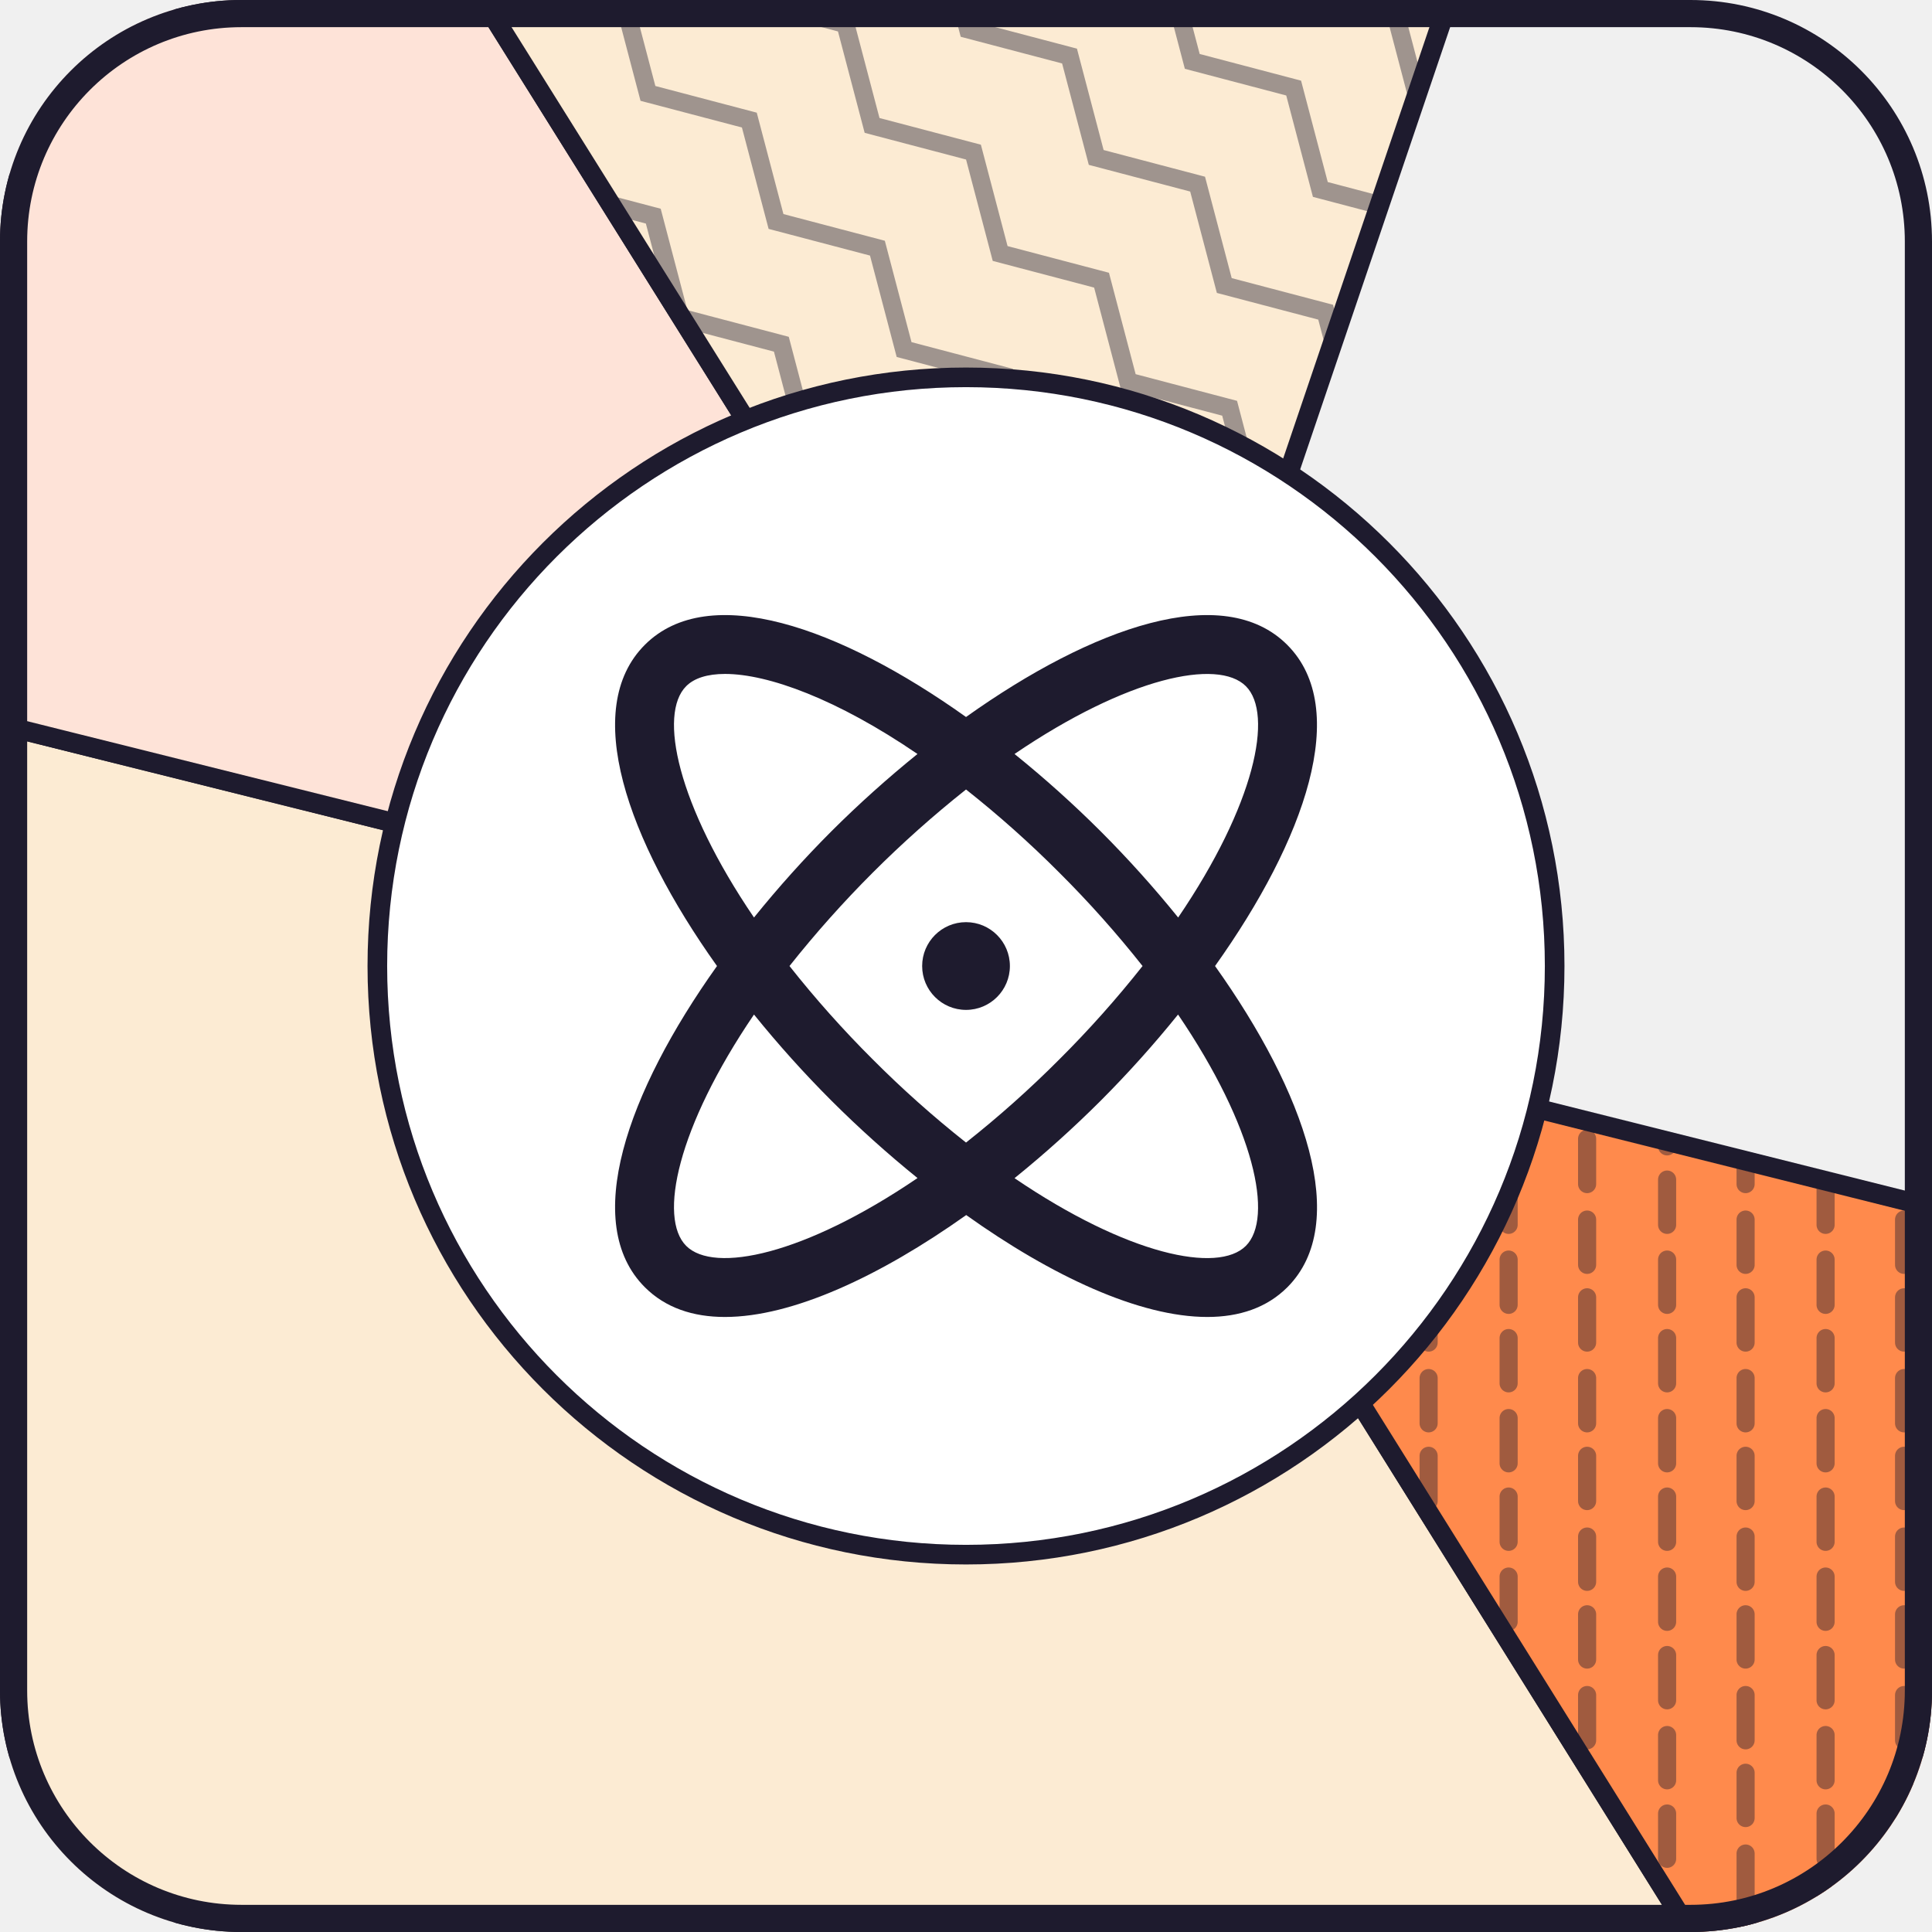
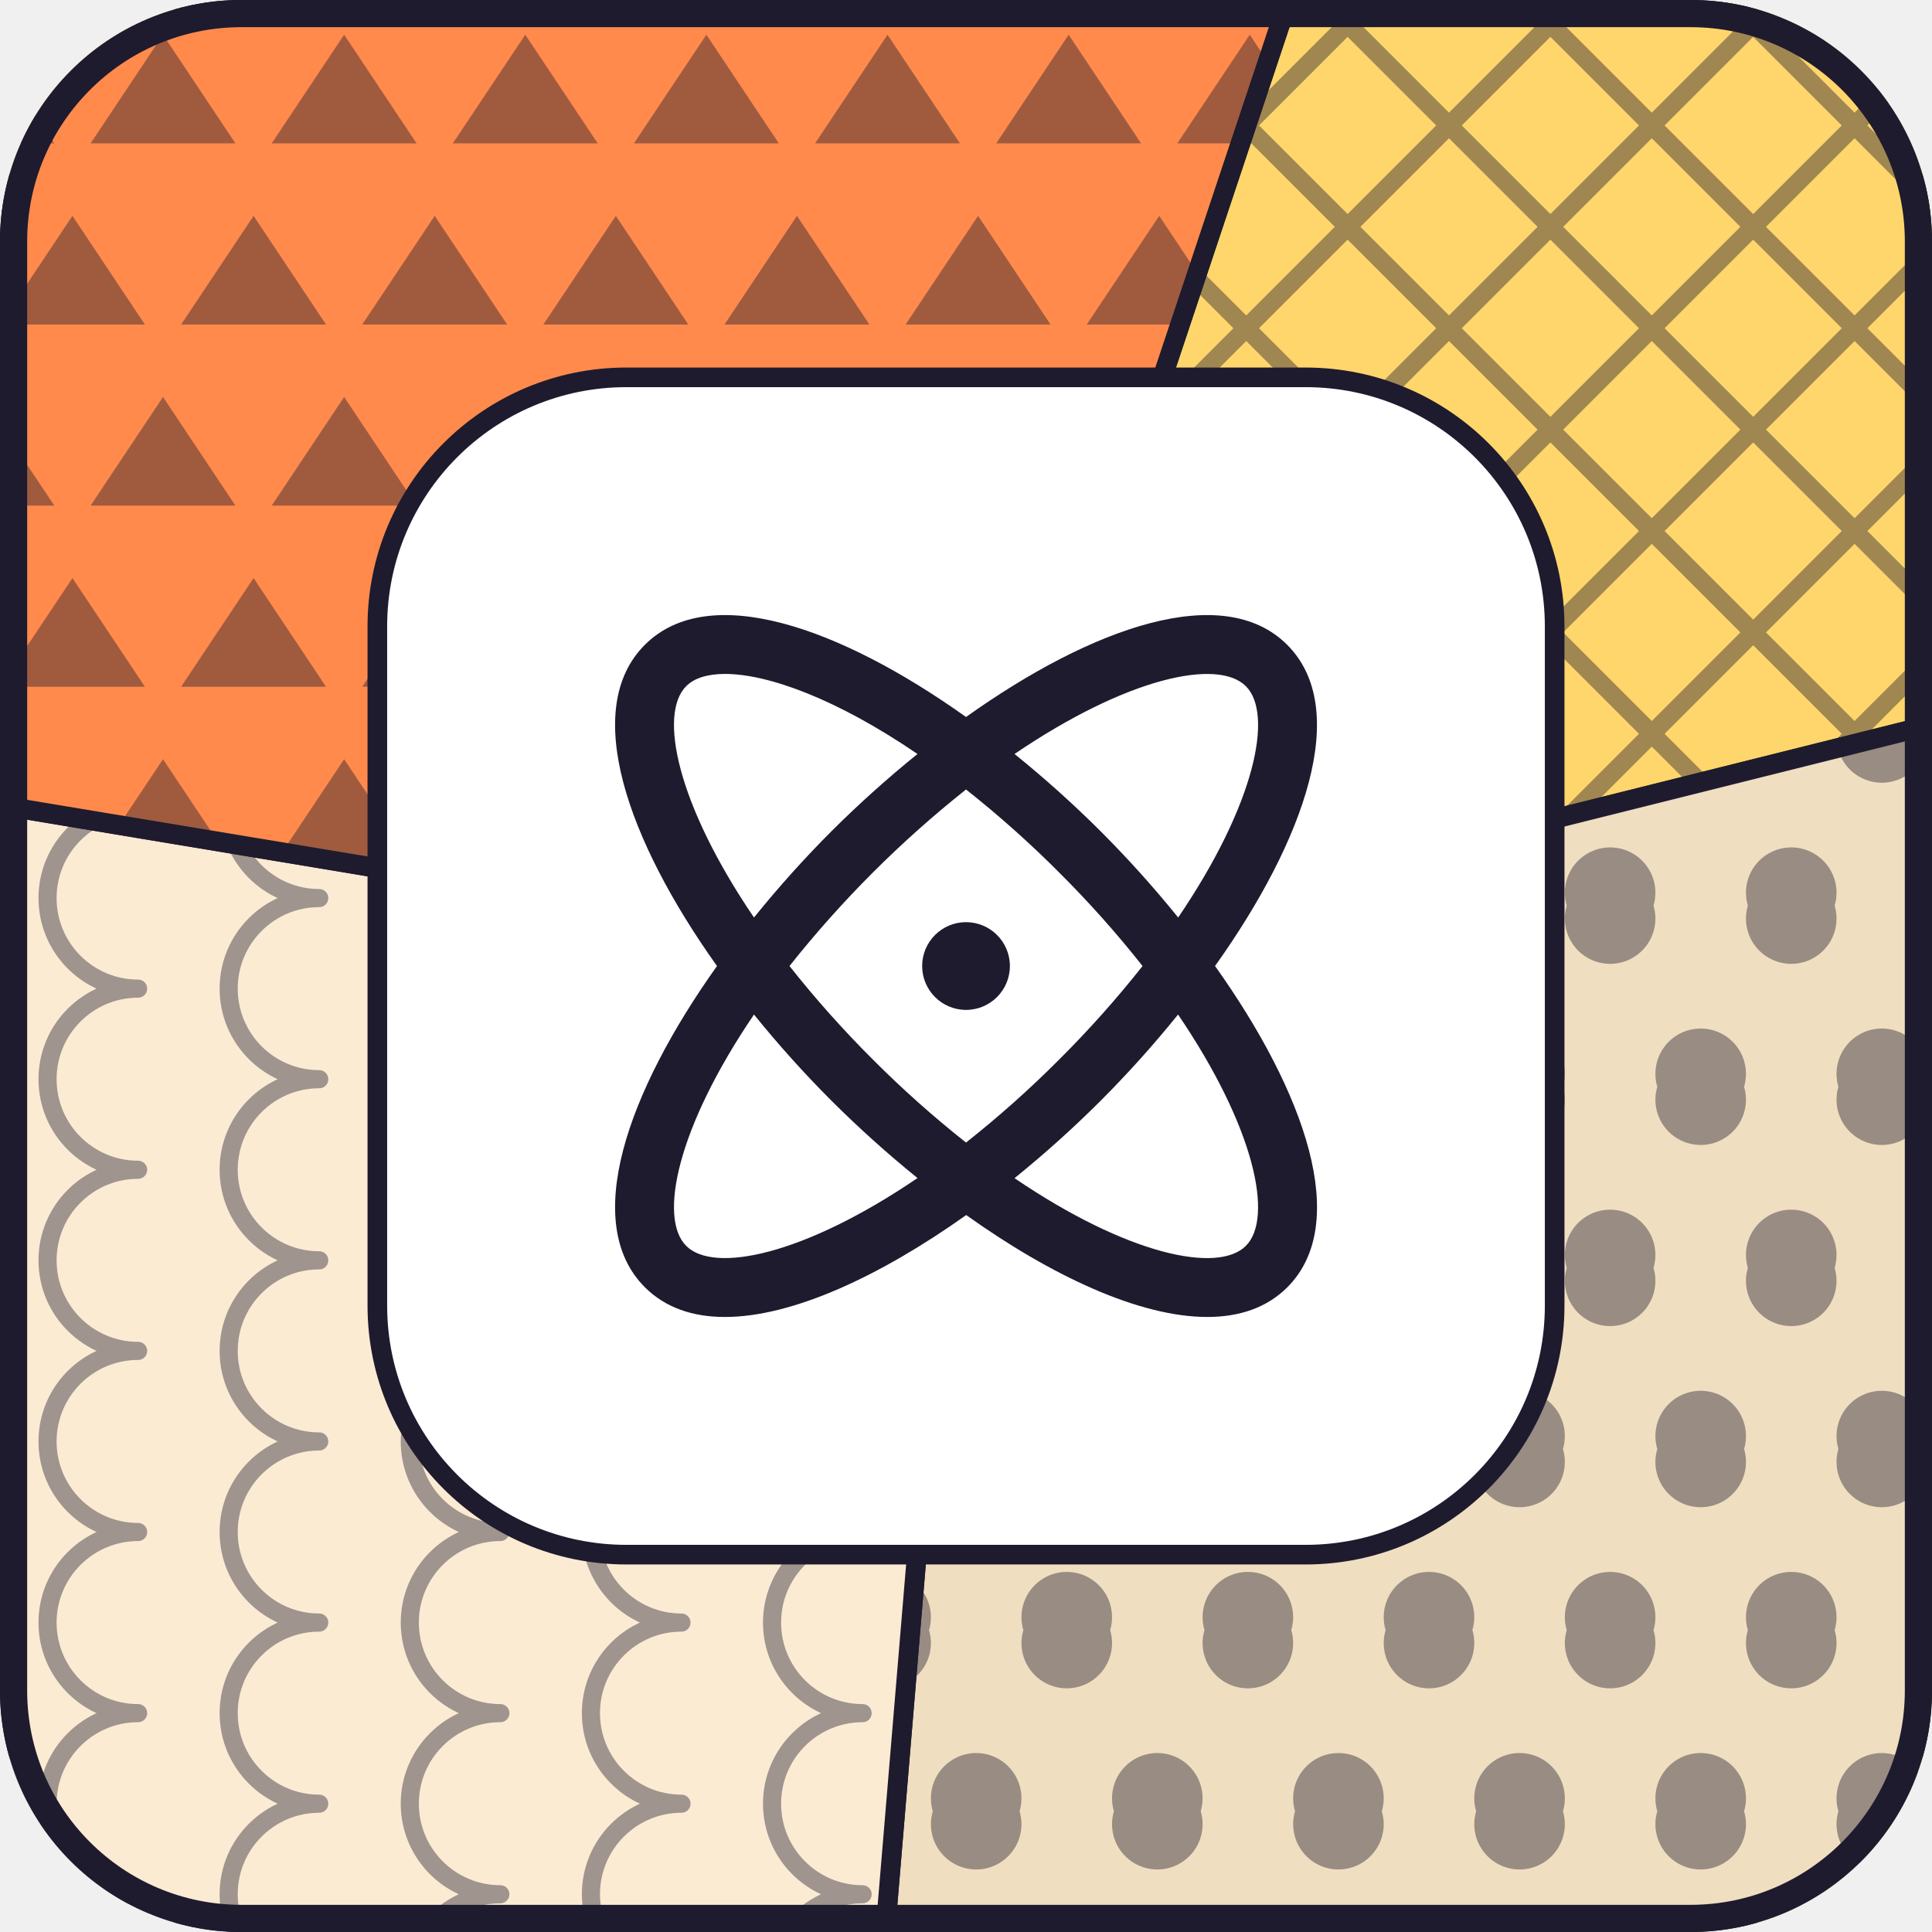
<svg xmlns="http://www.w3.org/2000/svg" viewBox="0 0 256 256" width="256" height="256" role="img">
  <defs>
+     <clipPath id="tp0">
+       <path d="M128 128L170.7 0L256 0L256 96Z" />
+     </clipPath>
+     <clipPath id="tp1">
+       <path d="M128 128L256 96L256 256L117.3 256Z" />
+     </clipPath>
    <clipPath id="tp2">
-       <path d="M256 160L256 256L224 256L147 132.7Z" />
+       <path d="M128 128L117.3 256L0 256L0 106.7Z" />
    </clipPath>
    <clipPath id="tp3">
-       <path d="M64 0L192 0L147 132.7Z" />
+       <path d="M128 128L0 106.7L0 0L170.7 0Z" />
    </clipPath>
    <clipPath id="tf">
      <rect width="256" height="256" rx="32.0" />
    </clipPath>
  </defs>
  <g clip-path="url(#tf)">
-     <path d="M147 132.7L224 256L0 256L0 96Z" fill="#FCEBD3" />
-     <path d="M147 132.7L224 256L0 256L0 96Z" fill="none" stroke="#1E1B2E" stroke-width="2.6" stroke-linejoin="round" />
-     <path d="M0 0L64 0L147 132.7L0 96Z" fill="#FEE3D8" />
-     <path d="M0 0L64 0L147 132.7L0 96Z" fill="none" stroke="#1E1B2E" stroke-width="2.6" stroke-linejoin="round" />
-     <path d="M256 160L256 256L224 256L147 132.7Z" fill="#FF8A4C" />
-     <g clip-path="url(#tp2)">
-       <g transform="rotate(90 201.5 194.4)">
-         <path d="M105.7 101.6h6M116 101.6h6M126.7 101.6h6M137 101.6h6M147.7 101.6h6M158 101.6h6M168.7 101.6h6M179 101.6h6M189.7 101.6h6M200 101.6h6M210.7 101.6h6M221 101.6h6M231.7 101.6h6M242 101.6h6M252.7 101.6h6M263 101.6h6M273.7 101.6h6M284 101.6h6M111 112h6M121.4 112h6M132 112h6M142.4 112h6M153 112h6M163.4 112h6M174 112h6M184.4 112h6M195 112h6M205.4 112h6M216 112h6M226.4 112h6M237 112h6M247.4 112h6M258 112h6M268.4 112h6M279 112h6M289.4 112h6M105.7 122.6h6M116 122.6h6M126.7 122.6h6M137 122.6h6M147.7 122.6h6M158 122.6h6M168.7 122.6h6M179 122.6h6M189.7 122.6h6M200 122.6h6M210.7 122.6h6M221 122.6h6M231.7 122.6h6M242 122.6h6M252.7 122.6h6M263 122.6h6M273.7 122.6h6M284 122.6h6M111 133h6M121.4 133h6M132 133h6M142.4 133h6M153 133h6M163.4 133h6M174 133h6M184.4 133h6M195 133h6M205.4 133h6M216 133h6M226.4 133h6M237 133h6M247.4 133h6M258 133h6M268.4 133h6M279 133h6M289.4 133h6M105.7 143.6h6M116 143.6h6M126.7 143.6h6M137 143.6h6M147.7 143.6h6M158 143.6h6M168.7 143.6h6M179 143.6h6M189.7 143.6h6M200 143.6h6M210.7 143.6h6M221 143.6h6M231.7 143.6h6M242 143.6h6M252.7 143.6h6M263 143.6h6M273.7 143.6h6M284 143.6h6M111 154h6M121.4 154h6M132 154h6M142.4 154h6M153 154h6M163.4 154h6M174 154h6M184.4 154h6M195 154h6M205.4 154h6M216 154h6M226.4 154h6M237 154h6M247.4 154h6M258 154h6M268.4 154h6M279 154h6M289.4 154h6M105.7 164.6h6M116 164.6h6M126.7 164.6h6M137 164.6h6M147.7 164.6h6M158 164.6h6M168.7 164.6h6M179 164.6h6M189.7 164.6h6M200 164.6h6M210.7 164.6h6M221 164.6h6M231.7 164.6h6M242 164.6h6M252.7 164.6h6M263 164.6h6M273.7 164.6h6M284 164.6h6M111 175h6M121.4 175h6M132 175h6M142.4 175h6M153 175h6M163.4 175h6M174 175h6M184.4 175h6M195 175h6M205.4 175h6M216 175h6M226.4 175h6M237 175h6M247.4 175h6M258 175h6M268.4 175h6M279 175h6M289.4 175h6M105.7 185.6h6M116 185.6h6M126.7 185.6h6M137 185.6h6M147.7 185.6h6M158 185.6h6M168.7 185.6h6M179 185.6h6M189.7 185.6h6M200 185.6h6M210.7 185.6h6M221 185.6h6M231.7 185.6h6M242 185.6h6M252.7 185.6h6M263 185.6h6M273.7 185.6h6M284 185.6h6M111 196h6M121.4 196h6M132 196h6M142.4 196h6M153 196h6M163.4 196h6M174 196h6M184.4 196h6M195 196h6M205.4 196h6M216 196h6M226.4 196h6M237 196h6M247.4 196h6M258 196h6M268.4 196h6M279 196h6M289.4 196h6M105.7 206.6h6M116 206.6h6M126.7 206.6h6M137 206.6h6M147.7 206.6h6M158 206.6h6M168.7 206.6h6M179 206.6h6M189.7 206.6h6M200 206.6h6M210.7 206.6h6M221 206.6h6M231.7 206.6h6M242 206.6h6M252.7 206.6h6M263 206.6h6M273.7 206.6h6M284 206.6h6M111 217h6M121.4 217h6M132 217h6M142.4 217h6M153 217h6M163.4 217h6M174 217h6M184.4 217h6M195 217h6M205.4 217h6M216 217h6M226.4 217h6M237 217h6M247.4 217h6M258 217h6M268.4 217h6M279 217h6M289.4 217h6M105.7 227.6h6M116 227.6h6M126.7 227.6h6M137 227.6h6M147.7 227.6h6M158 227.6h6M168.7 227.6h6M179 227.6h6M189.7 227.6h6M200 227.6h6M210.7 227.6h6M221 227.6h6M231.7 227.6h6M242 227.6h6M252.7 227.6h6M263 227.6h6M273.7 227.6h6M284 227.6h6M111 238h6M121.4 238h6M132 238h6M142.4 238h6M153 238h6M163.4 238h6M174 238h6M184.4 238h6M195 238h6M205.4 238h6M216 238h6M226.4 238h6M237 238h6M247.4 238h6M258 238h6M268.4 238h6M279 238h6M289.4 238h6M105.7 248.6h6M116 248.6h6M126.7 248.6h6M137 248.6h6M147.7 248.6h6M158 248.6h6M168.7 248.6h6M179 248.6h6M189.7 248.6h6M200 248.6h6M210.7 248.6h6M221 248.6h6M231.7 248.6h6M242 248.6h6M252.7 248.6h6M263 248.6h6M273.7 248.6h6M284 248.6h6M111 259h6M121.4 259h6M132 259h6M142.4 259h6M153 259h6M163.4 259h6M174 259h6M184.4 259h6M195 259h6M205.4 259h6M216 259h6M226.4 259h6M237 259h6M247.4 259h6M258 259h6M268.4 259h6M279 259h6M289.4 259h6M105.7 269.6h6M116 269.6h6M126.7 269.6h6M137 269.6h6M147.7 269.6h6M158 269.6h6M168.7 269.6h6M179 269.6h6M189.7 269.6h6M200 269.6h6M210.7 269.6h6M221 269.6h6M231.7 269.6h6M242 269.6h6M252.7 269.6h6M263 269.6h6M273.7 269.6h6M284 269.6h6M111 280h6M121.4 280h6M132 280h6M142.4 280h6M153 280h6M163.4 280h6M174 280h6M184.4 280h6M195 280h6M205.4 280h6M216 280h6M226.4 280h6M237 280h6M247.4 280h6M258 280h6M268.4 280h6M279 280h6M289.4 280h6" fill="none" stroke="#A05B3F" stroke-width="2.4" stroke-linecap="round" />
+     <path d="M128 128L170.7 0L256 0L256 96Z" fill="#FFD66B" />
+     <g clip-path="url(#tp0)">
+       <g transform="rotate(45 192 64)">
+         <path d="M82.5 -45.5V173.5M101.5 -45.5V173.5M120.5 -45.5V173.5M139.5 -45.5V173.5M158.5 -45.5V173.5M177.5 -45.5V173.5M196.5 -45.5V173.5M215.5 -45.5V173.5M234.5 -45.5V173.5M253.5 -45.5V173.5M272.5 -45.5V173.5M291.5 -45.5V173.5M82.5 -45.5H301.5M82.5 -26.5H301.5M82.5 -7.5H301.5M82.5 11.5H301.5M82.5 30.5H301.5M82.5 49.5H301.5M82.5 68.5H301.5M82.5 87.5H301.5M82.5 106.5H301.5M82.5 125.5H301.5M82.5 144.5H301.5M82.5 163.5H301.5" fill="none" stroke="#A08751" stroke-width="2.4" stroke-linecap="round" />
      </g>
    </g>
-     <path d="M256 160L256 256L224 256L147 132.7Z" fill="none" stroke="#1E1B2E" stroke-width="2.6" stroke-linejoin="round" />
-     <path d="M64 0L192 0L147 132.7Z" fill="#FCEBD3" />
-     <g clip-path="url(#tp3)">
-       <g transform="rotate(45 128 66.4)">
-         <path d="M12 -50l12 -7l12 7l12 -7l12 7l12 -7l12 7l12 -7l12 7l12 -7l12 7l12 -7l12 7l12 -7l12 7l12 -7l12 7l12 -7l12 7l12 -7l12 7M12 -32l12 -7l12 7l12 -7l12 7l12 -7l12 7l12 -7l12 7l12 -7l12 7l12 -7l12 7l12 -7l12 7l12 -7l12 7l12 -7l12 7l12 -7l12 7M12 -14l12 -7l12 7l12 -7l12 7l12 -7l12 7l12 -7l12 7l12 -7l12 7l12 -7l12 7l12 -7l12 7l12 -7l12 7l12 -7l12 7l12 -7l12 7M12 4l12 -7l12 7l12 -7l12 7l12 -7l12 7l12 -7l12 7l12 -7l12 7l12 -7l12 7l12 -7l12 7l12 -7l12 7l12 -7l12 7l12 -7l12 7M12 22l12 -7l12 7l12 -7l12 7l12 -7l12 7l12 -7l12 7l12 -7l12 7l12 -7l12 7l12 -7l12 7l12 -7l12 7l12 -7l12 7l12 -7l12 7M12 40l12 -7l12 7l12 -7l12 7l12 -7l12 7l12 -7l12 7l12 -7l12 7l12 -7l12 7l12 -7l12 7l12 -7l12 7l12 -7l12 7l12 -7l12 7M12 58l12 -7l12 7l12 -7l12 7l12 -7l12 7l12 -7l12 7l12 -7l12 7l12 -7l12 7l12 -7l12 7l12 -7l12 7l12 -7l12 7l12 -7l12 7M12 76l12 -7l12 7l12 -7l12 7l12 -7l12 7l12 -7l12 7l12 -7l12 7l12 -7l12 7l12 -7l12 7l12 -7l12 7l12 -7l12 7l12 -7l12 7M12 94l12 -7l12 7l12 -7l12 7l12 -7l12 7l12 -7l12 7l12 -7l12 7l12 -7l12 7l12 -7l12 7l12 -7l12 7l12 -7l12 7l12 -7l12 7M12 112l12 -7l12 7l12 -7l12 7l12 -7l12 7l12 -7l12 7l12 -7l12 7l12 -7l12 7l12 -7l12 7l12 -7l12 7l12 -7l12 7l12 -7l12 7M12 130l12 -7l12 7l12 -7l12 7l12 -7l12 7l12 -7l12 7l12 -7l12 7l12 -7l12 7l12 -7l12 7l12 -7l12 7l12 -7l12 7l12 -7l12 7M12 148l12 -7l12 7l12 -7l12 7l12 -7l12 7l12 -7l12 7l12 -7l12 7l12 -7l12 7l12 -7l12 7l12 -7l12 7l12 -7l12 7l12 -7l12 7M12 166l12 -7l12 7l12 -7l12 7l12 -7l12 7l12 -7l12 7l12 -7l12 7l12 -7l12 7l12 -7l12 7l12 -7l12 7l12 -7l12 7l12 -7l12 7" fill="none" stroke="#9F948E" stroke-width="2.4" stroke-linecap="round" />
+     <path d="M128 128L170.7 0L256 0L256 96Z" fill="none" stroke="#1E1B2E" stroke-width="2.6" stroke-linejoin="round" />
+     <path d="M128 128L256 96L256 256L117.3 256Z" fill="#F0DEC0" />
+     <g clip-path="url(#tp1)">
+       <path d="M87.6 72a6 6 0 1 0 11.5 0a6 6 0 1 0 -11.5 0M111.6 72a6 6 0 1 0 11.5 0a6 6 0 1 0 -11.5 0M135.6 72a6 6 0 1 0 11.5 0a6 6 0 1 0 -11.5 0M159.6 72a6 6 0 1 0 11.5 0a6 6 0 1 0 -11.5 0M183.6 72a6 6 0 1 0 11.5 0a6 6 0 1 0 -11.5 0M207.6 72a6 6 0 1 0 11.5 0a6 6 0 1 0 -11.5 0M231.6 72a6 6 0 1 0 11.5 0a6 6 0 1 0 -11.5 0M255.6 72a6 6 0 1 0 11.5 0a6 6 0 1 0 -11.5 0M99.6 96a6 6 0 1 0 11.5 0a6 6 0 1 0 -11.5 0M123.6 96a6 6 0 1 0 11.5 0a6 6 0 1 0 -11.5 0M147.6 96a6 6 0 1 0 11.5 0a6 6 0 1 0 -11.5 0M171.6 96a6 6 0 1 0 11.5 0a6 6 0 1 0 -11.5 0M195.6 96a6 6 0 1 0 11.5 0a6 6 0 1 0 -11.5 0M219.6 96a6 6 0 1 0 11.5 0a6 6 0 1 0 -11.5 0M243.6 96a6 6 0 1 0 11.5 0a6 6 0 1 0 -11.5 0M267.6 96a6 6 0 1 0 11.5 0a6 6 0 1 0 -11.5 0M87.6 120a6 6 0 1 0 11.5 0a6 6 0 1 0 -11.5 0M111.6 120a6 6 0 1 0 11.5 0a6 6 0 1 0 -11.5 0M135.6 120a6 6 0 1 0 11.5 0a6 6 0 1 0 -11.5 0M159.6 120a6 6 0 1 0 11.5 0a6 6 0 1 0 -11.5 0M183.6 120a6 6 0 1 0 11.5 0a6 6 0 1 0 -11.5 0M207.6 120a6 6 0 1 0 11.5 0a6 6 0 1 0 -11.5 0M231.6 120a6 6 0 1 0 11.5 0a6 6 0 1 0 -11.5 0M255.6 120a6 6 0 1 0 11.5 0a6 6 0 1 0 -11.5 0M99.6 144a6 6 0 1 0 11.5 0a6 6 0 1 0 -11.5 0M123.6 144a6 6 0 1 0 11.5 0a6 6 0 1 0 -11.5 0M147.6 144a6 6 0 1 0 11.5 0a6 6 0 1 0 -11.5 0M171.6 144a6 6 0 1 0 11.5 0a6 6 0 1 0 -11.5 0M195.6 144a6 6 0 1 0 11.5 0a6 6 0 1 0 -11.5 0M219.6 144a6 6 0 1 0 11.5 0a6 6 0 1 0 -11.5 0M243.6 144a6 6 0 1 0 11.5 0a6 6 0 1 0 -11.5 0M267.6 144a6 6 0 1 0 11.5 0a6 6 0 1 0 -11.5 0M87.6 168a6 6 0 1 0 11.5 0a6 6 0 1 0 -11.5 0M111.6 168a6 6 0 1 0 11.5 0a6 6 0 1 0 -11.5 0M135.6 168a6 6 0 1 0 11.5 0a6 6 0 1 0 -11.5 0M159.6 168a6 6 0 1 0 11.5 0a6 6 0 1 0 -11.5 0M183.6 168a6 6 0 1 0 11.5 0a6 6 0 1 0 -11.5 0M207.6 168a6 6 0 1 0 11.5 0a6 6 0 1 0 -11.5 0M231.6 168a6 6 0 1 0 11.5 0a6 6 0 1 0 -11.5 0M255.6 168a6 6 0 1 0 11.5 0a6 6 0 1 0 -11.5 0M99.6 192a6 6 0 1 0 11.5 0a6 6 0 1 0 -11.5 0M123.6 192a6 6 0 1 0 11.5 0a6 6 0 1 0 -11.5 0M147.6 192a6 6 0 1 0 11.5 0a6 6 0 1 0 -11.5 0M171.6 192a6 6 0 1 0 11.5 0a6 6 0 1 0 -11.5 0M195.6 192a6 6 0 1 0 11.5 0a6 6 0 1 0 -11.5 0M219.6 192a6 6 0 1 0 11.5 0a6 6 0 1 0 -11.5 0M243.6 192a6 6 0 1 0 11.5 0a6 6 0 1 0 -11.5 0M267.6 192a6 6 0 1 0 11.5 0a6 6 0 1 0 -11.5 0M87.6 216a6 6 0 1 0 11.5 0a6 6 0 1 0 -11.5 0M111.6 216a6 6 0 1 0 11.5 0a6 6 0 1 0 -11.5 0M135.6 216a6 6 0 1 0 11.5 0a6 6 0 1 0 -11.5 0M159.6 216a6 6 0 1 0 11.5 0a6 6 0 1 0 -11.5 0M183.6 216a6 6 0 1 0 11.5 0a6 6 0 1 0 -11.5 0M207.6 216a6 6 0 1 0 11.5 0a6 6 0 1 0 -11.5 0M231.6 216a6 6 0 1 0 11.5 0a6 6 0 1 0 -11.5 0M255.6 216a6 6 0 1 0 11.5 0a6 6 0 1 0 -11.5 0M99.6 240a6 6 0 1 0 11.5 0a6 6 0 1 0 -11.5 0M123.6 240a6 6 0 1 0 11.5 0a6 6 0 1 0 -11.5 0M147.6 240a6 6 0 1 0 11.5 0a6 6 0 1 0 -11.5 0M171.6 240a6 6 0 1 0 11.5 0a6 6 0 1 0 -11.5 0M195.6 240a6 6 0 1 0 11.5 0a6 6 0 1 0 -11.5 0M219.6 240a6 6 0 1 0 11.5 0a6 6 0 1 0 -11.5 0M243.6 240a6 6 0 1 0 11.5 0a6 6 0 1 0 -11.5 0M267.6 240a6 6 0 1 0 11.5 0a6 6 0 1 0 -11.5 0M87.6 264a6 6 0 1 0 11.5 0a6 6 0 1 0 -11.5 0M111.6 264a6 6 0 1 0 11.5 0a6 6 0 1 0 -11.5 0M135.6 264a6 6 0 1 0 11.5 0a6 6 0 1 0 -11.5 0M159.6 264a6 6 0 1 0 11.5 0a6 6 0 1 0 -11.5 0M183.6 264a6 6 0 1 0 11.5 0a6 6 0 1 0 -11.5 0M207.6 264a6 6 0 1 0 11.5 0a6 6 0 1 0 -11.5 0M231.6 264a6 6 0 1 0 11.5 0a6 6 0 1 0 -11.5 0M255.6 264a6 6 0 1 0 11.5 0a6 6 0 1 0 -11.5 0" fill="#988C83" />
+     </g>
+     <path d="M128 128L256 96L256 256L117.3 256Z" fill="none" stroke="#1E1B2E" stroke-width="2.6" stroke-linejoin="round" />
+     <path d="M128 128L117.3 256L0 256L0 106.7Z" fill="#FCEBD3" />
+     <g clip-path="url(#tp2)">
+       <g transform="rotate(90 64 181.3)">
+         <path d="M-70.3 59a12 12 0 0 0 24 0M-46.3 59a12 12 0 0 0 24 0M-22.3 59a12 12 0 0 0 24 0M1.7 59a12 12 0 0 0 24 0M25.7 59a12 12 0 0 0 24 0M49.7 59a12 12 0 0 0 24 0M73.7 59a12 12 0 0 0 24 0M97.7 59a12 12 0 0 0 24 0M121.7 59a12 12 0 0 0 24 0M145.7 59a12 12 0 0 0 24 0M169.7 59a12 12 0 0 0 24 0M-58.3 83a12 12 0 0 0 24 0M-34.3 83a12 12 0 0 0 24 0M-10.3 83a12 12 0 0 0 24 0M13.7 83a12 12 0 0 0 24 0M37.7 83a12 12 0 0 0 24 0M61.7 83a12 12 0 0 0 24 0M85.7 83a12 12 0 0 0 24 0M109.7 83a12 12 0 0 0 24 0M133.7 83a12 12 0 0 0 24 0M157.7 83a12 12 0 0 0 24 0M-70.3 107a12 12 0 0 0 24 0M-46.3 107a12 12 0 0 0 24 0M-22.3 107a12 12 0 0 0 24 0M1.7 107a12 12 0 0 0 24 0M25.7 107a12 12 0 0 0 24 0M49.7 107a12 12 0 0 0 24 0M73.7 107a12 12 0 0 0 24 0M97.7 107a12 12 0 0 0 24 0M121.7 107a12 12 0 0 0 24 0M145.7 107a12 12 0 0 0 24 0M169.7 107a12 12 0 0 0 24 0M-58.3 131a12 12 0 0 0 24 0M-34.3 131a12 12 0 0 0 24 0M-10.3 131a12 12 0 0 0 24 0M13.7 131a12 12 0 0 0 24 0M37.7 131a12 12 0 0 0 24 0M61.7 131a12 12 0 0 0 24 0M85.7 131a12 12 0 0 0 24 0M109.7 131a12 12 0 0 0 24 0M133.7 131a12 12 0 0 0 24 0M157.7 131a12 12 0 0 0 24 0M-70.3 155a12 12 0 0 0 24 0M-46.3 155a12 12 0 0 0 24 0M-22.3 155a12 12 0 0 0 24 0M1.7 155a12 12 0 0 0 24 0M25.7 155a12 12 0 0 0 24 0M49.7 155a12 12 0 0 0 24 0M73.7 155a12 12 0 0 0 24 0M97.7 155a12 12 0 0 0 24 0M121.7 155a12 12 0 0 0 24 0M145.7 155a12 12 0 0 0 24 0M169.7 155a12 12 0 0 0 24 0M-58.3 179a12 12 0 0 0 24 0M-34.3 179a12 12 0 0 0 24 0M-10.3 179a12 12 0 0 0 24 0M13.7 179a12 12 0 0 0 24 0M37.7 179a12 12 0 0 0 24 0M61.7 179a12 12 0 0 0 24 0M85.7 179a12 12 0 0 0 24 0M109.7 179a12 12 0 0 0 24 0M133.7 179a12 12 0 0 0 24 0M157.7 179a12 12 0 0 0 24 0M-70.3 203a12 12 0 0 0 24 0M-46.3 203a12 12 0 0 0 24 0M-22.3 203a12 12 0 0 0 24 0M1.7 203a12 12 0 0 0 24 0M25.7 203a12 12 0 0 0 24 0M49.7 203a12 12 0 0 0 24 0M73.7 203a12 12 0 0 0 24 0M97.7 203a12 12 0 0 0 24 0M121.7 203a12 12 0 0 0 24 0M145.7 203a12 12 0 0 0 24 0M169.7 203a12 12 0 0 0 24 0M-58.3 227a12 12 0 0 0 24 0M-34.3 227a12 12 0 0 0 24 0M-10.3 227a12 12 0 0 0 24 0M13.7 227a12 12 0 0 0 24 0M37.7 227a12 12 0 0 0 24 0M61.7 227a12 12 0 0 0 24 0M85.7 227a12 12 0 0 0 24 0M109.7 227a12 12 0 0 0 24 0M133.7 227a12 12 0 0 0 24 0M157.7 227a12 12 0 0 0 24 0M-70.3 251a12 12 0 0 0 24 0M-46.3 251a12 12 0 0 0 24 0M-22.3 251a12 12 0 0 0 24 0M1.7 251a12 12 0 0 0 24 0M25.7 251a12 12 0 0 0 24 0M49.7 251a12 12 0 0 0 24 0M73.7 251a12 12 0 0 0 24 0M97.7 251a12 12 0 0 0 24 0M121.7 251a12 12 0 0 0 24 0M145.7 251a12 12 0 0 0 24 0M169.7 251a12 12 0 0 0 24 0M-58.3 275a12 12 0 0 0 24 0M-34.3 275a12 12 0 0 0 24 0M-10.3 275a12 12 0 0 0 24 0M13.7 275a12 12 0 0 0 24 0M37.7 275a12 12 0 0 0 24 0M61.7 275a12 12 0 0 0 24 0M85.7 275a12 12 0 0 0 24 0M109.7 275a12 12 0 0 0 24 0M133.7 275a12 12 0 0 0 24 0M157.7 275a12 12 0 0 0 24 0M-70.3 299a12 12 0 0 0 24 0M-46.3 299a12 12 0 0 0 24 0M-22.3 299a12 12 0 0 0 24 0M1.7 299a12 12 0 0 0 24 0M25.7 299a12 12 0 0 0 24 0M49.7 299a12 12 0 0 0 24 0M73.7 299a12 12 0 0 0 24 0M97.7 299a12 12 0 0 0 24 0M121.7 299a12 12 0 0 0 24 0M145.7 299a12 12 0 0 0 24 0M169.7 299a12 12 0 0 0 24 0" fill="none" stroke="#9F948E" stroke-width="2.4" stroke-linecap="round" />
      </g>
    </g>
-     <path d="M64 0L192 0L147 132.7Z" fill="none" stroke="#1E1B2E" stroke-width="2.6" stroke-linejoin="round" />
+     <path d="M128 128L117.3 256L0 256L0 106.7Z" fill="none" stroke="#1E1B2E" stroke-width="2.6" stroke-linejoin="round" />
+     <path d="M128 128L0 106.7L0 0L170.7 0Z" fill="#FF8A4C" />
+     <g clip-path="url(#tp3)">
+       <path d="M-24 -5l9.6 -14.4l9.6 14.4ZM0 -5l9.6 -14.4l9.6 14.4ZM24 -5l9.6 -14.4l9.6 14.4ZM48 -5l9.6 -14.4l9.6 14.4ZM72 -5l9.6 -14.4l9.6 14.4ZM96 -5l9.6 -14.4l9.6 14.4ZM120 -5l9.6 -14.4l9.6 14.4ZM144 -5l9.6 -14.4l9.6 14.4ZM168 -5l9.6 -14.4l9.6 14.4ZM192 -5l9.6 -14.4l9.6 14.4ZM-12 19l9.6 -14.4l9.6 14.4ZM12 19l9.6 -14.4l9.6 14.4ZM36 19l9.6 -14.4l9.6 14.4ZM60 19l9.6 -14.4l9.6 14.4ZM84 19l9.6 -14.4l9.6 14.4ZM108 19l9.6 -14.4l9.6 14.4ZM132 19l9.6 -14.4l9.6 14.4ZM156 19l9.6 -14.4l9.6 14.4ZM180 19l9.6 -14.4l9.6 14.4ZM-24 43l9.6 -14.4l9.6 14.4ZM0 43l9.6 -14.4l9.6 14.4ZM24 43l9.6 -14.4l9.6 14.4ZM48 43l9.6 -14.4l9.6 14.4ZM72 43l9.6 -14.4l9.6 14.4ZM96 43l9.6 -14.4l9.6 14.4ZM120 43l9.6 -14.4l9.6 14.4ZM144 43l9.6 -14.4l9.6 14.4ZM168 43l9.6 -14.4l9.6 14.4ZM192 43l9.6 -14.4l9.6 14.4ZM-12 67l9.6 -14.4l9.6 14.4ZM12 67l9.6 -14.4l9.6 14.4ZM36 67l9.6 -14.4l9.6 14.4ZM60 67l9.6 -14.4l9.6 14.4ZM84 67l9.6 -14.4l9.6 14.4ZM108 67l9.6 -14.4l9.6 14.4ZM132 67l9.6 -14.4l9.6 14.4ZM156 67l9.6 -14.4l9.6 14.4ZM180 67l9.6 -14.4l9.6 14.4ZM-24 91l9.6 -14.4l9.6 14.4ZM0 91l9.6 -14.4l9.6 14.4ZM24 91l9.6 -14.4l9.6 14.4ZM48 91l9.6 -14.4l9.6 14.4ZM72 91l9.6 -14.4l9.6 14.4ZM96 91l9.6 -14.4l9.6 14.4ZM120 91l9.6 -14.4l9.6 14.4ZM144 91l9.6 -14.4l9.6 14.4ZM168 91l9.6 -14.4l9.6 14.4ZM192 91l9.6 -14.4l9.6 14.4ZM-12 115l9.6 -14.4l9.6 14.4ZM12 115l9.6 -14.4l9.6 14.4ZM36 115l9.6 -14.4l9.6 14.4ZM60 115l9.6 -14.4l9.6 14.4ZM84 115l9.6 -14.4l9.6 14.4ZM108 115l9.6 -14.4l9.6 14.4ZM132 115l9.6 -14.4l9.6 14.4ZM156 115l9.6 -14.4l9.6 14.4ZM180 115l9.6 -14.4l9.6 14.4ZM-24 139l9.6 -14.4l9.6 14.4ZM0 139l9.6 -14.4l9.6 14.4ZM24 139l9.6 -14.4l9.6 14.4ZM48 139l9.6 -14.4l9.6 14.4ZM72 139l9.6 -14.4l9.6 14.4ZM96 139l9.6 -14.4l9.6 14.4ZM120 139l9.6 -14.4l9.6 14.4ZM144 139l9.6 -14.4l9.6 14.4ZM168 139l9.6 -14.4l9.6 14.4ZM192 139l9.6 -14.4l9.6 14.4ZM-12 163l9.6 -14.4l9.6 14.4ZM12 163l9.6 -14.4l9.6 14.4ZM36 163l9.6 -14.4l9.6 14.4ZM60 163l9.6 -14.4l9.6 14.4ZM84 163l9.6 -14.4l9.6 14.4ZM108 163l9.6 -14.4l9.6 14.4ZM132 163l9.6 -14.4l9.6 14.4ZM156 163l9.6 -14.4l9.6 14.4ZM180 163l9.6 -14.4l9.6 14.4Z" fill="#A05B3F" />
+     </g>
+     <path d="M128 128L0 106.7L0 0L170.7 0Z" fill="none" stroke="#1E1B2E" stroke-width="2.6" stroke-linejoin="round" />
  </g>
-   <circle cx="128" cy="128" r="78" fill="#FFFFFF" stroke="#1E1B2E" stroke-width="2.6" stroke-linejoin="round" />
+   <rect x="50" y="50" width="156" height="156" rx="33" fill="#FFFFFF" stroke="#1E1B2E" stroke-width="2.6" stroke-linejoin="round" />
  <g transform="translate(66 66) scale(0.4844)">
    <path d="M196.12,128c24.65-34.61,37.22-70.38,19.74-87.86S162.61,35.23,128,59.88C93.39,35.23,57.62,22.66,40.14,40.14S35.23,93.39,59.88,128c-24.65,34.61-37.22,70.38-19.74,87.86h0c5.63,5.63,13.15,8.14,21.91,8.14,18.48,0,42.48-11.17,66-27.88C151.47,212.83,175.47,224,194,224c8.76,0,16.29-2.52,21.91-8.14h0C233.34,198.38,220.77,162.61,196.12,128Zm8.43-76.55c7.64,7.64,2.48,32.4-18.52,63.28a300.33,300.33,0,0,0-21.19-23.57A300.33,300.33,0,0,0,141.27,70C172.15,49,196.91,43.8,204.55,51.45ZM176.29,128a289.14,289.14,0,0,1-22.76,25.53A289.14,289.14,0,0,1,128,176.29a289.14,289.14,0,0,1-25.53-22.76A289.14,289.14,0,0,1,79.71,128,298.62,298.62,0,0,1,128,79.71a289.14,289.14,0,0,1,25.53,22.76A289.14,289.14,0,0,1,176.29,128ZM51.45,51.45c2.2-2.21,5.83-3.35,10.62-3.35C73.89,48.1,92.76,55,114.72,70A304,304,0,0,0,91.16,91.16,300.33,300.33,0,0,0,70,114.73C49,83.85,43.81,59.09,51.45,51.45Zm0,153.1C43.81,196.91,49,172.15,70,141.27a300.33,300.33,0,0,0,21.19,23.57A304.18,304.18,0,0,0,114.73,186C83.85,207,59.09,212.2,51.45,204.55Zm153.1,0c-7.64,7.65-32.4,2.48-63.28-18.52a304.18,304.18,0,0,0,23.57-21.19A300.33,300.33,0,0,0,186,141.27C207,172.15,212.19,196.91,204.55,204.55ZM140,128a12,12,0,1,1-12-12A12,12,0,0,1,140,128Z" fill="#1E1B2E" />
  </g>
  <rect x="1.8" y="1.8" width="252.4" height="252.4" rx="30.2" fill="none" stroke="#1E1B2E" stroke-width="3.6" />
</svg>
